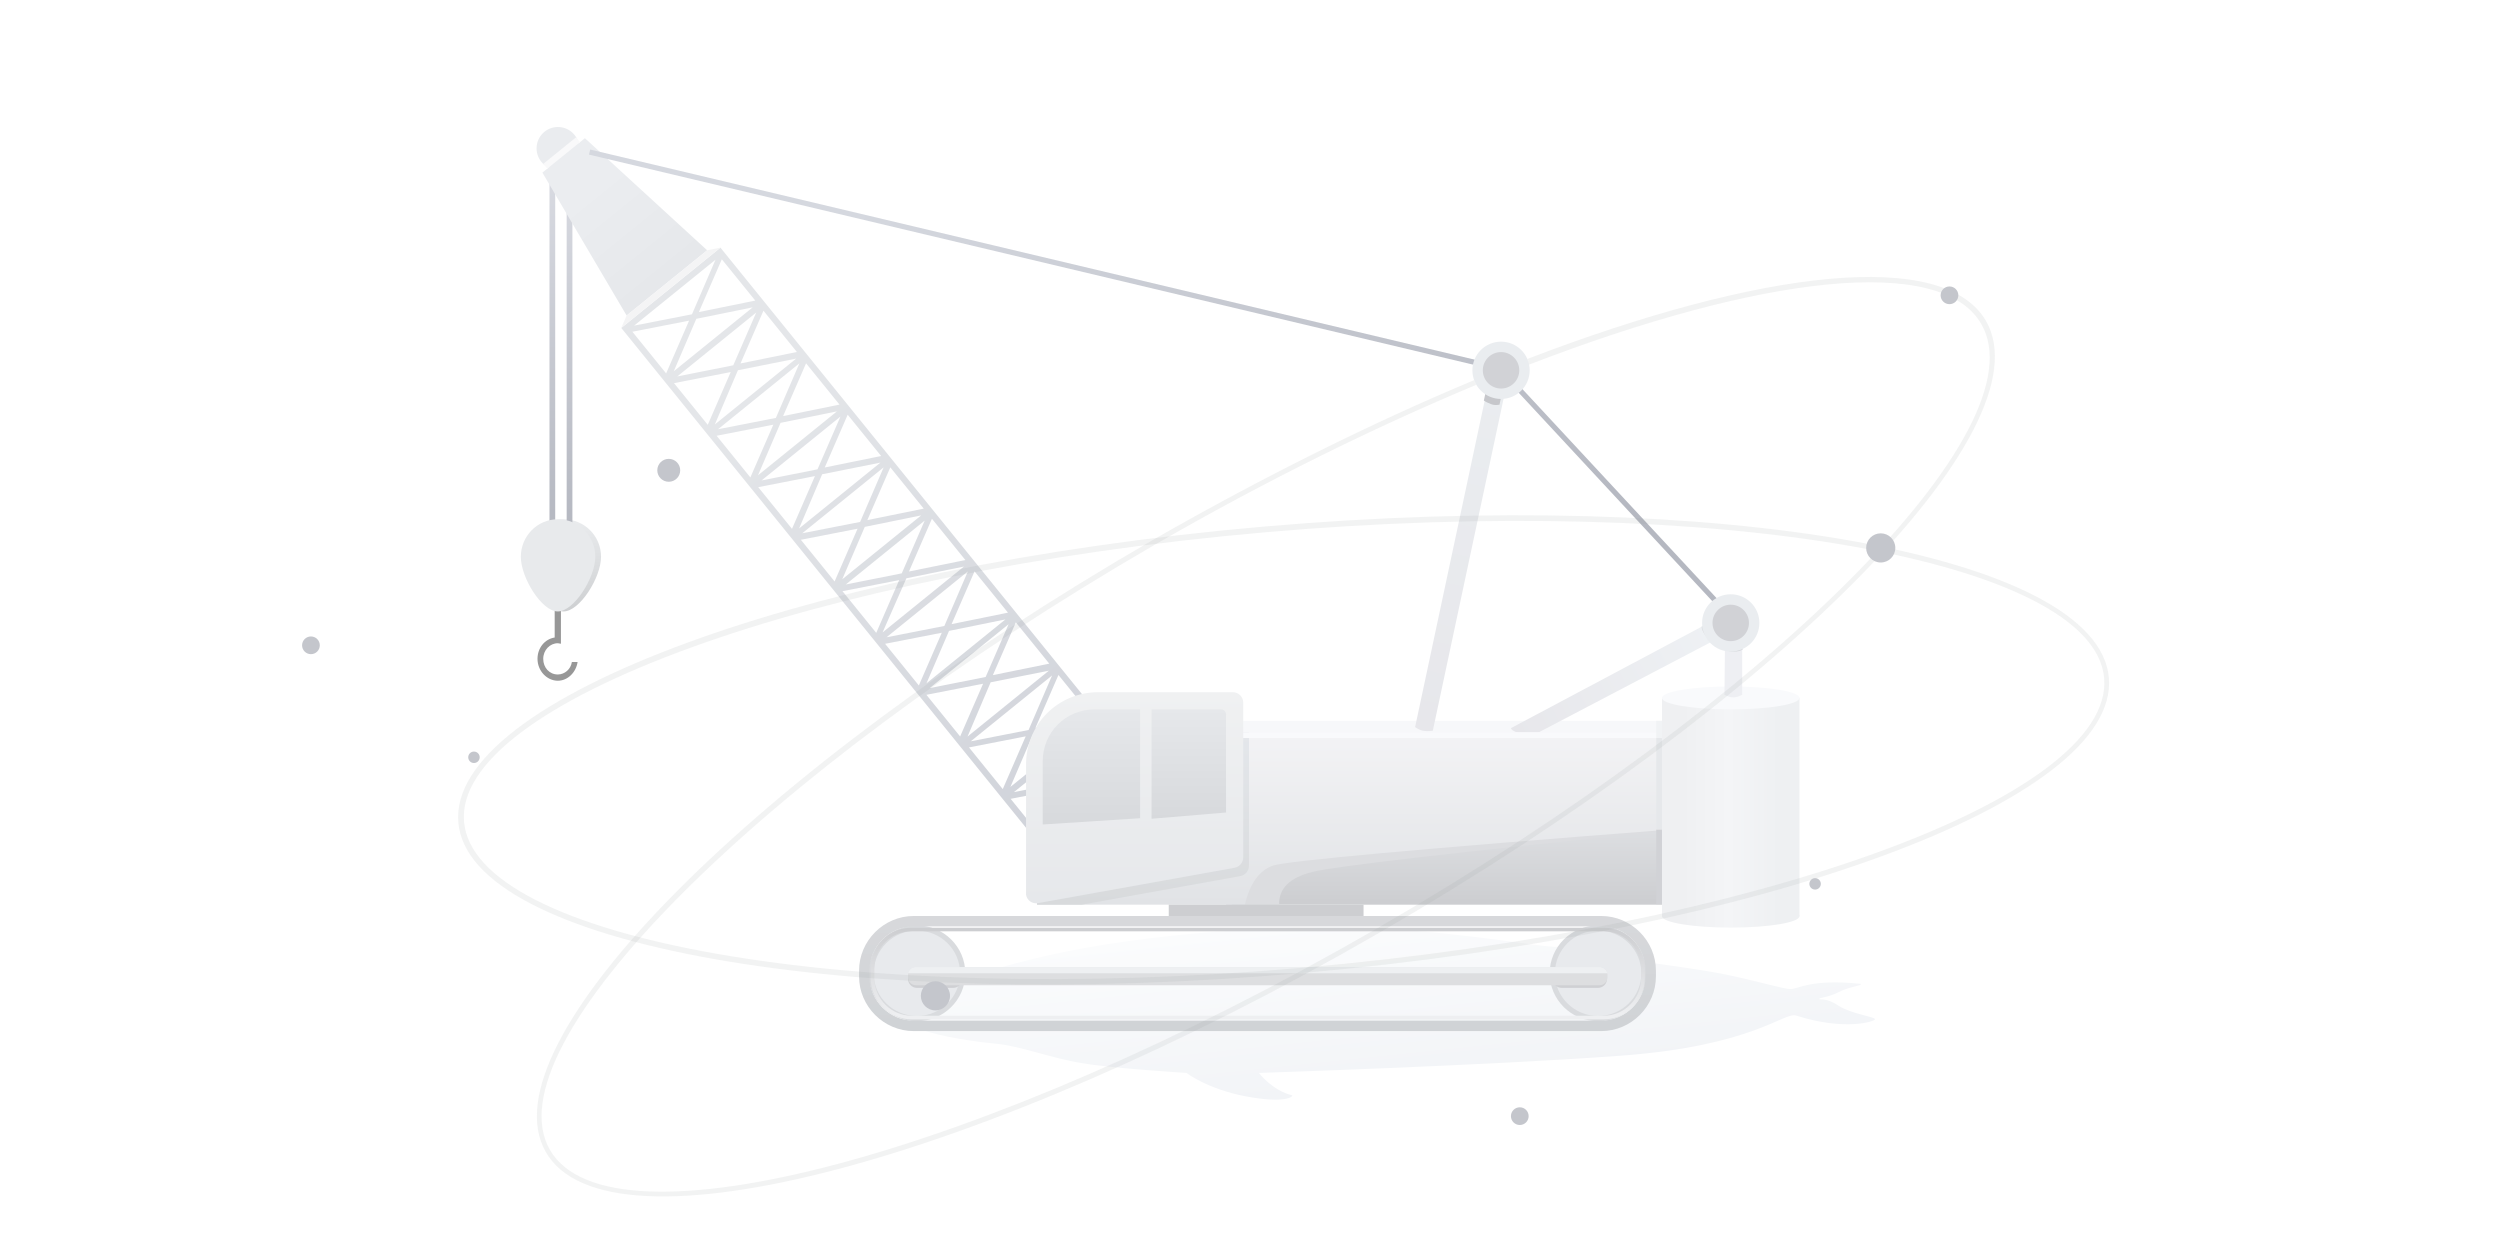
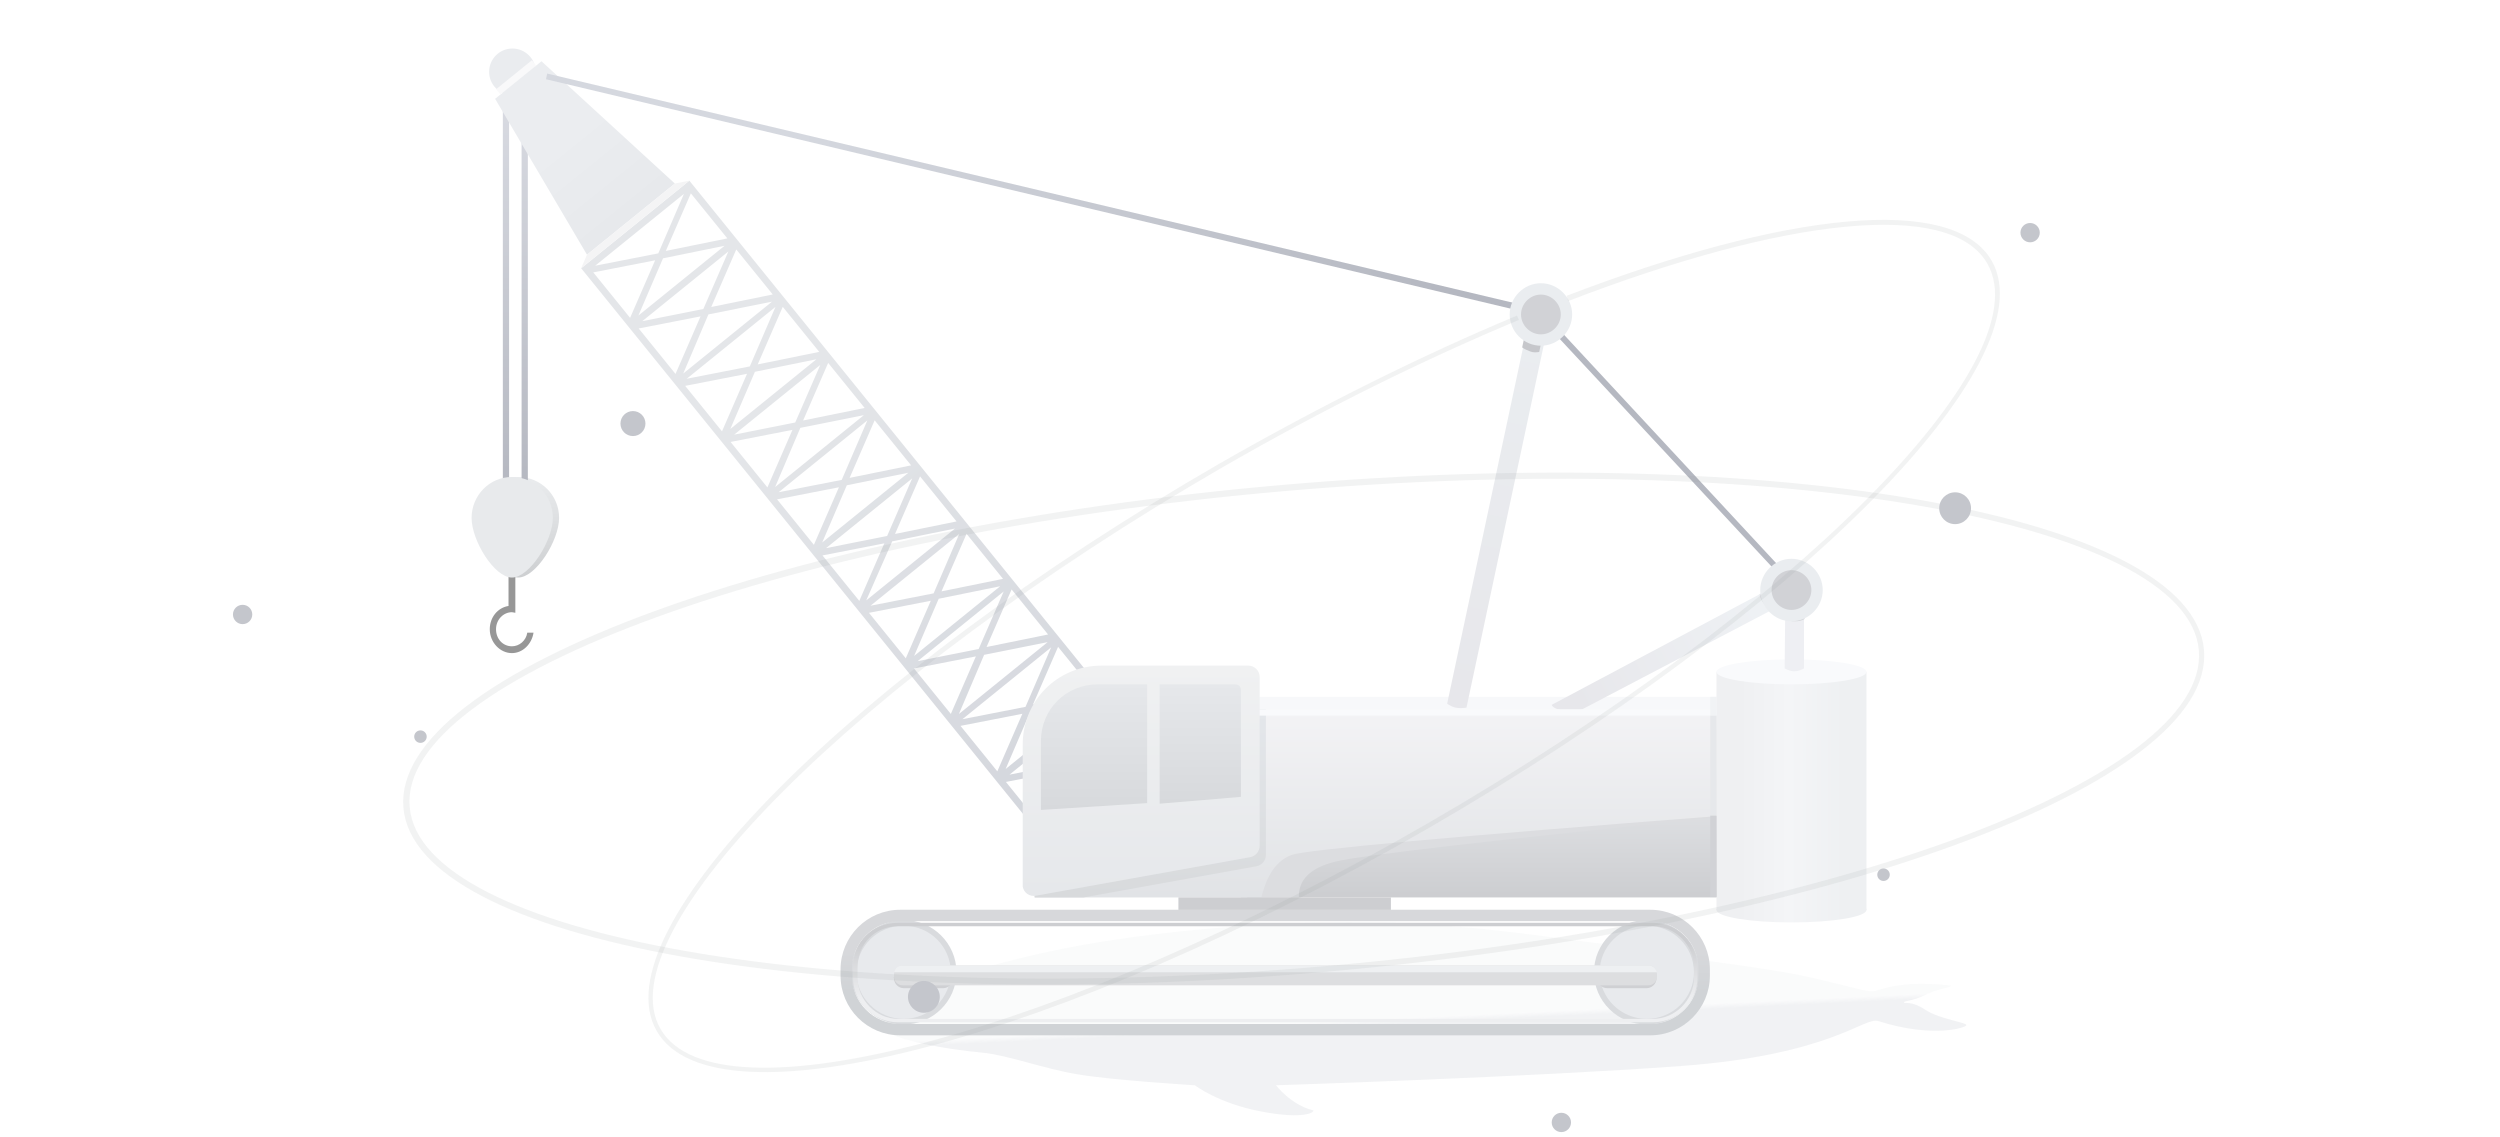
- <svg xmlns="http://www.w3.org/2000/svg" version="1.1" id="图层_1" x="0px" y="0px" viewBox="0 0 480 240" style="enable-background:new 0 0 480 240;" xml:space="preserve">
-   <style type="text/css">
- 	.st0{fill:url(#Fill-1_1_);}
- 	.st1{fill:url(#椭圆形备份-5_2_);}
- 	.st2{fill:url(#矩形_19_);}
- 	.st3{fill:url(#矩形备份-21_1_);}
- 	.st4{fill:url(#形状结合_6_);}
- 	.st5{fill:#EAECEF;}
- 	.st6{fill:url(#矩形_20_);}
- 	.st7{fill:#F4F4F5;}
- 	.st8{fill:#F9F9FA;}
- 	.st9{fill:#979797;}
- 	.st10{fill:#E8EAEC;}
- 	.st11{fill:#F7F8FA;}
- 	.st12{fill:url(#矩形_21_);}
- 	.st13{fill:url(#矩形备份-22_1_);}
- 	.st14{fill:url(#路径-23_1_);}
- 	.st15{fill:url(#矩形_22_);}
- 	.st16{fill:#DCDDE0;}
- 	.st17{fill:url(#路径-19_1_);}
- 	.st18{fill:url(#形状结合_9_);}
- 	.st19{fill:#CDCED1;}
- 	.st20{fill:none;stroke:url(#路径-21_1_);}
- 	.st21{fill:#C6C7CB;}
- 	.st22{fill:#D1D2D6;stroke:#EAEDF0;stroke-width:2;}
- 	.st23{fill:#F9FAFC;}
- 	.st24{fill:url(#矩形_23_);}
- 	.st25{fill:#F1F3F5;}
- 	.st26{fill:#E6E8EB;}
- 	.st27{fill:#D1D2D6;}
- 	.st28{fill:url(#椭圆形备份-8_1_);}
- 	.st29{fill:#EEEFF3;}
- 	.st30{fill:#D4D6DA;}
- 	.st31{fill:#E8EAED;stroke:#D9DBDE;}
- 	.st32{fill:#D8D8D8;stroke:#CFD0D3;}
- 	.st33{fill:#DDDEE0;}
- 	.st34{fill:#EEF0F2;}
- 	.st35{fill:none;stroke:url(#矩形_24_);stroke-width:2;}
- 	.st36{fill:none;stroke:url(#矩形_25_);stroke-width:0.7;}
- 	.st37{fill:url(#矩形_26_);}
- 	.st38{fill:url(#矩形_27_);}
- 	.st39{fill:url(#矩形_28_);}
- 	.st40{fill:#959699;fill-opacity:0.12;}
- 	.st41{fill:#C4C6CC;}
- </style>
-   <g id="页面-1">
-     <g id="Exception_x2F_异常提示" transform="translate(-870, -1882)">
-       <g id="功能建设类" transform="translate(357, 1751)">
-         <g id="编组-11" transform="translate(0, 73)">
-           <g id="功能建设类-插图" transform="translate(513, 58)">
-             <g id="图案" transform="translate(58, 17)">
-               <linearGradient id="Fill-1_1_" gradientUnits="userSpaceOnUse" x1="206.393" y1="158.529" x2="209.889" y2="191.795">
-                 <stop offset="0" style="stop-color:#FBFCFD" />
-                 <stop offset="1" style="stop-color:#F2F4F7" />
-               </linearGradient>
-               <path id="Fill-1" class="st0" d="M143.4,166.4c18.6-4.2,45.5-6.1,63.7-5.1c18.2,0.9,33.3,4.1,34.4,3.4        c3.6-2.4,11.4-3.5,11-2.6s-5.4,3.9-3.8,4.3s17.8,2.3,24.6,3.7c6.7,1.4,11.1,2.8,12.5,2.8c1.5,0,3.8-2,13.5-1        c0.2,0.4-2.2,0.5-4.3,1.6c-2.2,1.1-3.7,1-3.7,1.3s1.2-0.4,3.7,1.3c2.5,1.6,7,2.1,7,2.6c0,0.4-5.7,2.3-15.1-0.7        c-2.4-0.8-8,5.8-33.8,7.7s-69.4,3.3-69.4,3.3s2.6,3.4,6.4,4.3c0.2,0.3-1.5,1.6-8.9,0.2c-7.4-1.4-11.4-4.5-11.4-4.5        s-14.7-0.9-20.2-1.9c-5.6-0.9-11.9-3.3-16.3-3.7s-24.2-2.8-16.7-8C116.7,175.3,124.7,170.6,143.4,166.4z" />
-               <g id="编组-4" transform="translate(37, 0)">
-                 <linearGradient id="椭圆形备份-5_2_" gradientUnits="userSpaceOnUse" x1="197.433" y1="-9.973" x2="197.433" y2="-8.973" gradientTransform="matrix(14.3114 0 0 17.6485 -2812.29 258.7591)">
-                   <stop offset="0" style="stop-color:#EAECEE" />
-                   <stop offset="1" style="stop-color:#CDCFD1" />
-                 </linearGradient>
-                 <path id="椭圆形备份-5" class="st1" d="M13.2,100.4c3.1,0,7.2-6.5,7.2-10.5s-3.2-7.2-7.2-7.2S6.1,86,6.1,89.9         C6.1,93.9,10.1,100.4,13.2,100.4z" />
-                 <linearGradient id="矩形_19_" gradientUnits="userSpaceOnUse" x1="-151.366" y1="-2.216" x2="-151.366" y2="-1.216" gradientTransform="matrix(1.1009 0 0 79.4182 177.6893 185.9593)">
-                   <stop offset="0" style="stop-color:#DCDEE5" />
-                   <stop offset="1" style="stop-color:#B2B5BE" />
-                 </linearGradient>
-                 <rect id="矩形_1_" x="10.5" y="10" class="st2" width="1.1" height="79.4" />
-                 <linearGradient id="矩形备份-21_1_" gradientUnits="userSpaceOnUse" x1="-151.369" y1="-2.216" x2="-151.369" y2="-1.216" gradientTransform="matrix(1.1009 0 0 79.4182 180.992 185.9593)">
-                   <stop offset="0" style="stop-color:#DCDEE5" />
-                   <stop offset="1" style="stop-color:#B2B5BE" />
-                 </linearGradient>
-                 <rect id="矩形备份-21" x="13.8" y="10" class="st3" width="1.1" height="79.4" />
-                 <g id="编组-3" transform="translate(62.94172, 73.84179) rotate(-39) translate(-62.94172, -73.84179) translate(50.44172, -10.65821)">
-                   <g id="编组-2" transform="translate(0, 38.51355)">
-                     <linearGradient id="形状结合_6_" gradientUnits="userSpaceOnUse" x1="93.699" y1="33.113" x2="93.699" y2="34.092" gradientTransform="matrix(24.5163 -7.574732e-05 7.264147e-05 129.5456 -2278.996 -4263.524)">
-                       <stop offset="0" style="stop-color:#E4E6E9" />
-                       <stop offset="1" style="stop-color:#CBCED6" />
-                     </linearGradient>
-                     <path id="形状结合" class="st4" d="M24.5,0l0,102.7l0,14l0,12.8H0L0,0L24.5,0z M12.3,123.1l-10,5.3h20.1L12.3,123.1z            M23.3,117.3l-9.8,5.1l9.8,5.1L23.3,117.3z M1.2,117.3l0,10.3l9.8-5.1L1.2,117.3z M22,116.7H2.5l9.7,5.1L22,116.7z            M12.3,110.4l-9.7,5.1H22L12.3,110.4z M1.2,104.6l0,10.3l9.8-5.1L1.2,104.6z M23.3,104.6l-9.8,5.1l9.8,5.1L23.3,104.6z            M22.3,103.9l-20.1,0l10,5.3L22.3,103.9z M12.3,97.5l-10,5.3l20.1,0L12.3,97.5z M1.2,91.6l0,10.3l9.8-5.1L1.2,91.6z            M23.3,91.6l-9.8,5.1l9.8,5.1L23.3,91.6z M22,91L2.5,91l9.7,5.1L22,91z M12.3,84.8l-9.7,5.1l19.5,0L12.3,84.8z M1.2,79           l0,10.3l9.8-5.1L1.2,79z M23.3,79l-9.8,5.1l9.8,5.1L23.3,79z M22.3,78.2H2.2l10,5.3L22.3,78.2z M12.3,71.8L2.2,77l20.1,0           L12.3,71.8z M1.2,66l0,10.3l9.8-5.1L1.2,66z M23.3,66l-9.8,5.1l9.8,5.1L23.3,66z M22,65.4l-19.5,0l9.7,5.1L22,65.4z            M12.3,59.1l-9.7,5.1l19.5,0L12.3,59.1z M1.2,53.3l0,10.3l9.8-5.1L1.2,53.3z M23.3,53.3l-9.8,5.1l9.8,5.1L23.3,53.3z            M22.3,52.5l-20.1,0l10,5.3L22.3,52.5z M12.3,46.1l-10,5.3l20.1,0L12.3,46.1z M23.3,40.3l-9.8,5.1l9.8,5.1L23.3,40.3z            M1.2,40.3l0,10.3l9.8-5.1L1.2,40.3z M22,39.7l-19.5,0l9.7,5.1L22,39.7z M12.3,33.4l-9.7,5.1l19.5,0L12.3,33.4z M1.2,27.6           l0,10.3l9.8-5.1L1.2,27.6z M23.3,27.6l-9.8,5.1l9.8,5.1L23.3,27.6z M22.3,26.8l-20.1,0l10,5.3L22.3,26.8z M12.3,20.4           l-10,5.3l20.1,0L12.3,20.4z M1.2,14.6l0,10.3l9.8-5.1L1.2,14.6z M23.3,14.6l-9.8,5.1l9.8,5.1L23.3,14.6z M22,14L2.5,14           l9.7,5.1L22,14z M12.3,7.7l-9.7,5.1l19.5,0L12.3,7.7z M1.2,1.9l0,10.3L11,7.1L1.2,1.9z M23.3,1.9L13.5,7l9.8,5.1L23.3,1.9z            M22.3,1.2l-20.1,0l10,5.3L22.3,1.2z" />
-                   </g>
-                   <ellipse id="椭圆形" transform="matrix(-0.7771 -0.6293 0.6293 -0.7771 19.1491 14.9201)" class="st5" cx="12.2" cy="4.1" rx="4.1" ry="4.1" />
-                   <linearGradient id="矩形_20_" gradientUnits="userSpaceOnUse" x1="115.971" y1="32.177" x2="115.971" y2="33.177" gradientTransform="matrix(19.8465 3.667631e-05 -8.645036e-06 31.5111 -2283.105 -1000.071)">
-                     <stop offset="0" style="stop-color:#EBEDF0" />
-                     <stop offset="1" style="stop-color:#E4E6E9" />
-                   </linearGradient>
-                   <polygon id="矩形_2_" class="st6" points="7,5.8 17.5,5.8 22.2,37.3 2.3,37.3         " />
-                   <polygon id="路径-17" class="st7" points="0,38.5 2.3,37.3 22.2,37.3 24.5,38.5         " />
-                   <polygon id="路径-18" class="st8" points="8.2,5.8 8.2,4.6 16.3,4.6 16.3,5.8         " />
-                 </g>
-                 <path id="形状结合_1_" class="st9" d="M12.7,99.3v7.2v0.1c-0.2,0-0.4-0.1-0.6-0.1c-1.5,0-2.8,1.3-2.8,3s1.2,3,2.8,3         c1.3,0,2.5-1,2.7-2.4h1.1c-0.3,2-1.9,3.6-3.8,3.6c-2.1,0-3.9-1.9-3.9-4.2c0-2.1,1.4-3.8,3.3-4.1v-6L12.7,99.3L12.7,99.3z" />
-                 <path id="椭圆形_1_" class="st10" d="M12.1,100.4c3.1,0,7.2-6.5,7.2-10.5s-3.2-7.2-7.2-7.2S5,86,5,89.9         C5,93.9,9,100.4,12.1,100.4z" />
-                 <rect id="矩形_3_" x="122.8" y="121.4" class="st11" width="102.4" height="2.2" />
-                 <linearGradient id="矩形_21_" gradientUnits="userSpaceOnUse" x1="100.019" y1="-1.197" x2="100.019" y2="-0.217" gradientTransform="matrix(3.4301 0.7291 -14.6403 68.8774 -167.9161 65.3722)">
-                   <stop offset="0" style="stop-color:#EAEDF0" />
-                   <stop offset="1" style="stop-color:#E7E7EB" />
-                 </linearGradient>
-                 <path id="矩形_4_" class="st12" d="M191.3,54.1l3.4,0.7l-14.6,68.5c-0.7,0.1-1.3,0.1-1.9,0c-0.5-0.1-1.1-0.4-1.5-0.7         L191.3,54.1z" />
-                 <linearGradient id="矩形备份-22_1_" gradientUnits="userSpaceOnUse" x1="126.53" y1="5.966" x2="126.53" y2="6.946" gradientTransform="matrix(1.6467 3.0971 -42.2724 22.4766 281.2271 -423.6879)">
-                   <stop offset="0" style="stop-color:#EFF2F5" />
-                   <stop offset="1" style="stop-color:#E7E7EB" />
-                 </linearGradient>
-                 <path id="矩形备份-22" class="st13" d="M237.4,100.3l1.6,3.1l-39.5,20.7c-0.4,0-1.2-0.1-2.4-0.3c-1.2-0.2-1.9-0.6-2-1         L237.4,100.3z" />
-                 <linearGradient id="路径-23_1_" gradientUnits="userSpaceOnUse" x1="100.519" y1="-53.187" x2="100.519" y2="-52.187" gradientTransform="matrix(3.3026 0 0 3.3091 -98.6243 278.6146)">
-                   <stop offset="0" style="stop-color:#E7E8EB" />
-                   <stop offset="1" style="stop-color:#CACDD1" />
-                 </linearGradient>
-                 <path id="路径-23" class="st14" d="M233.4,102.6l-1.7,0.7c0,0.4,0.2,0.9,0.6,1.5c0.4,0.5,0.8,0.9,1.3,1.1l1.4-0.6         L233.4,102.6z" />
-                 <linearGradient id="矩形_22_" gradientUnits="userSpaceOnUse" x1="221.528" y1="-8.865" x2="221.528" y2="-7.865" gradientTransform="matrix(83.6667 0 0 19.8545 -18351.176 312.8161)">
-                   <stop offset="0" style="stop-color:#E3E5E8" />
-                   <stop offset="0.971" style="stop-color:#CDCED1" />
-                 </linearGradient>
-                 <rect id="矩形_5_" x="141.5" y="136.8" class="st15" width="83.7" height="19.9" />
-                 <path id="路径-20" class="st16" d="M140.4,156.7h10.2c-0.1-3.1,2-5.2,6.4-6.3s27.1-3.7,68.2-7.9v-3.1v-9.2h-84.8         L140.4,156.7L140.4,156.7z" />
-                 <linearGradient id="路径-19_1_" gradientUnits="userSpaceOnUse" x1="223.065" y1="-5.318" x2="223.065" y2="-4.326" gradientTransform="matrix(121.0965 0 0 33.0909 -26847.742 299.5751)">
-                   <stop offset="1.187711e-02" style="stop-color:#F3F3F5" />
-                   <stop offset="1" style="stop-color:#E1E3E6" />
-                 </linearGradient>
-                 <path id="路径-19" class="st17" d="M225.2,123.6H104.1v33.1H144c1-4.1,2.8-6.6,5.4-7.5c2.6-0.9,27.9-3.2,75.9-6.9         L225.2,123.6L225.2,123.6z" />
-                 <linearGradient id="形状结合_9_" gradientUnits="userSpaceOnUse" x1="216.287" y1="-5.305" x2="216.287" y2="-4.325" gradientTransform="matrix(40.7316 0 0 33.0909 -8685.281 299.5751)">
-                   <stop offset="0" style="stop-color:#E4E7EB" />
-                   <stop offset="1" style="stop-color:#D8DADC" />
-                 </linearGradient>
-                 <path id="形状结合_2_" class="st18" d="M144.8,123.6v25.6c0,1-0.7,1.8-1.6,2l-30.5,5.5h-8.6v-33.1H144.8z" />
-                 <rect id="矩形_6_" x="129.4" y="156.7" class="st19" width="37.4" height="2.2" />
-                 <linearGradient id="路径-21_1_" gradientUnits="userSpaceOnUse" x1="224.289" y1="-1.642" x2="225.074" y2="-1.47" gradientTransform="matrix(219.0746 0 0 89.3455 -49076.66 188.1616)">
-                   <stop offset="0" style="stop-color:#D5D8DF" />
-                   <stop offset="1" style="stop-color:#B5B8C1" />
-                 </linearGradient>
-                 <polyline id="路径-21" class="st20" points="18.2,12.2 192.9,53.7 237.3,101.5        " />
-                 <path id="路径-22" class="st21" d="M189.9,59.9c0.4,0.3,0.9,0.5,1.4,0.7s1,0.2,1.6,0.1l0.3-1.4l-3-0.8L189.9,59.9z" />
-                 <ellipse id="椭圆形_2_" class="st22" cx="193.2" cy="54.1" rx="4.5" ry="4.5" />
-                 <rect id="矩形-4" x="122.8" y="123.6" class="st23" width="102.4" height="1.1" />
-                 <linearGradient id="矩形_23_" gradientUnits="userSpaceOnUse" x1="210.404" y1="-3.698" x2="211.111" y2="-3.698" gradientTransform="matrix(26.4211 0 0 41.9151 -5331.103 292.962)">
-                   <stop offset="0" style="stop-color:#EFF0F2" />
-                   <stop offset="0.472" style="stop-color:#F4F5F7" />
-                   <stop offset="1" style="stop-color:#EEF0F2" />
-                 </linearGradient>
-                 <rect id="矩形_7_" x="224.1" y="117" class="st24" width="26.4" height="41.9" />
-                 <rect id="矩形_8_" x="223" y="121.4" class="st25" width="1.1" height="3.3" />
-                 <rect id="矩形备份-23" x="223" y="124.7" class="st26" width="1.1" height="17.6" />
-                 <rect id="矩形_9_" x="223" y="142.3" class="st27" width="1.1" height="14.3" />
-                 <ellipse id="椭圆形_3_" class="st23" cx="237.3" cy="117" rx="13.2" ry="2.2" />
-                 <linearGradient id="椭圆形备份-8_1_" gradientUnits="userSpaceOnUse" x1="210.404" y1="-39.384" x2="211.111" y2="-39.384" gradientTransform="matrix(26.4211 0 0 4.4121 -5331.103 332.6674)">
-                   <stop offset="0" style="stop-color:#EFF0F2" />
-                   <stop offset="0.472" style="stop-color:#F4F5F7" />
-                   <stop offset="1" style="stop-color:#EEF0F2" />
-                 </linearGradient>
-                 <ellipse id="椭圆形备份-8" class="st28" cx="237.3" cy="158.9" rx="13.2" ry="2.2" />
-                 <path id="矩形_10_" class="st29" d="M236.2,105.9h3.3v10.5c-0.6,0.3-1.1,0.5-1.7,0.5s-1.1-0.2-1.7-0.5L236.2,105.9         L236.2,105.9z" />
-                 <path id="路径-24" class="st30" d="M236.2,106v1.7c0.4,0.3,1,0.4,1.7,0.4s1.2-0.1,1.7-0.4v-1.8L236.2,106z" />
-                 <ellipse id="椭圆形备份-9" class="st22" cx="237.3" cy="102.6" rx="4.5" ry="4.5" />
-                 <g id="编组-6" transform="translate(69.93752, 158.8706)">
-                   <ellipse id="椭圆形_4_" class="st31" cx="11.1" cy="11" rx="8.8" ry="8.7" />
-                   <ellipse id="椭圆形备份-10" class="st31" cx="141.9" cy="11" rx="8.8" ry="8.7" />
-                   <path id="矩形_11_" class="st32" d="M11.1,10.9h7c0.7,0,1.2,0.6,1.2,1.2l0,0c0,0.7-0.6,1.2-1.2,1.2h-7          c-0.7,0-1.2-0.6-1.2-1.2l0,0C9.8,11.5,10.4,10.9,11.1,10.9z" />
-                   <path id="矩形_12_" class="st32" d="M134.9,10.9h7c0.7,0,1.2,0.6,1.2,1.2l0,0c0,0.7-0.6,1.2-1.2,1.2h-7          c-0.7,0-1.2-0.6-1.2-1.2l0,0C133.7,11.5,134.3,10.9,134.9,10.9z" />
-                   <path id="矩形_13_" class="st33" d="M10.9,9.8h131.3c0.8,0,1.5,0.7,1.5,1.5v0.5c0,0.8-0.7,1.5-1.5,1.5H10.9          c-0.8,0-1.5-0.7-1.5-1.5v-0.5C9.4,10.5,10.1,9.8,10.9,9.8z" />
-                   <path id="形状结合_3_" class="st34" d="M142.2,9.8c0.7,0,1.3,0.5,1.5,1.2H9.4c0.2-0.7,0.7-1.2,1.5-1.2H142.2z" />
-                   <linearGradient id="矩形_24_" gradientUnits="userSpaceOnUse" x1="83.87" y1="-8.759" x2="83.87" y2="-7.773" gradientTransform="matrix(151.0219 0 0 20.0606 -12589.758 176.9999)">
-                     <stop offset="0" style="stop-color:#D7D8DB" />
-                     <stop offset="1" style="stop-color:#D0D3D6" />
-                   </linearGradient>
-                   <path id="矩形_14_" class="st35" d="M10.5,1h132c5.2,0,9.5,4.3,9.5,9.5v1.1c0,5.2-4.3,9.5-9.5,9.5h-132          c-5.2,0-9.5-4.3-9.5-9.5v-1.1C1,5.3,5.3,1,10.5,1z" />
-                   <linearGradient id="矩形_25_" gradientUnits="userSpaceOnUse" x1="83.813" y1="-10.384" x2="83.813" y2="-9.424" gradientTransform="matrix(147.9184 0 0 16.9485 -12320.917 178.5564)">
-                     <stop offset="0" style="stop-color:#CDCED1" />
-                     <stop offset="1" style="stop-color:#EEEFF1" />
-                   </linearGradient>
-                   <path id="矩形_15_" class="st36" d="M10.1,2.6H143c4.1,0,7.5,3.4,7.5,7.5V12c0,4.1-3.4,7.5-7.5,7.5H10.1          c-4.1,0-7.5-3.4-7.5-7.5v-1.9C2.6,5.9,5.9,2.6,10.1,2.6z" />
-                 </g>
-                 <linearGradient id="矩形_26_" gradientUnits="userSpaceOnUse" x1="216.558" y1="-4.354" x2="216.558" y2="-3.354" gradientTransform="matrix(41.8333 0 0 40.4227 -8936.467 291.8492)">
-                   <stop offset="0" style="stop-color:#F0F1F2" />
-                   <stop offset="1" style="stop-color:#E6E8EB" />
-                 </linearGradient>
-                 <path id="矩形_16_" class="st37" d="M115.9,115.9h25.8c1.1,0,2,0.9,2,2v29.7c0,1-0.7,1.8-1.6,2l-37.8,6.8         c-1.1,0.2-2.1-0.5-2.3-1.6c0-0.1,0-0.2,0-0.4V130C101.9,122.1,108.1,115.9,115.9,115.9z" />
-                 <linearGradient id="矩形_27_" gradientUnits="userSpaceOnUse" x1="204.273" y1="-7.978" x2="204.273" y2="-6.978" gradientTransform="matrix(18.7149 0 0 22.0606 -3708.403 295.1615)">
-                   <stop offset="0" style="stop-color:#E6E8EB" />
-                   <stop offset="1" style="stop-color:#D7D9DC" />
-                 </linearGradient>
-                 <path id="矩形_17_" class="st38" d="M115.2,119.2h8.7l0,0v20.9l-18.7,1.2v-12.1C105.2,123.6,109.6,119.2,115.2,119.2z" />
-                 <linearGradient id="矩形_28_" gradientUnits="userSpaceOnUse" x1="197.433" y1="-8.398" x2="197.433" y2="-7.398" gradientTransform="matrix(14.3114 0 0 20.9576 -2692.295 295.1579)">
-                   <stop offset="0" style="stop-color:#E6E8EB" />
-                   <stop offset="1" style="stop-color:#D7D9DC" />
-                 </linearGradient>
-                 <path id="矩形_18_" class="st39" d="M126.1,119.2h13.3c0.6,0,1,0.4,1,1V139l0,0l-14.3,1.2         C126.1,140.2,126.1,119.2,126.1,119.2z" />
-               </g>
-               <path id="形状结合_4_" class="st40" d="M192.2,169.8c87.5-7.7,156.8-33,154.7-56.7c-2.1-23.6-74.7-36.6-162.2-29        S28,117.2,30,140.9S104.7,177.5,192.2,169.8z M192.2,168.8c-86.9,7.6-159.1-5.3-161.1-28s66.9-48,153.8-55.6        s159.1,5.3,161.1,28C347.9,136,279,161.2,192.2,168.8z" />
-               <path id="形状结合_5_" class="st40" d="M235.3,51.9c45.1-17.3,79.9-21.2,88-7.3c12,20.8-40.2,73.4-116.5,117.5        s-148,63-160,42.1S87,130.8,163.3,86.7C184.6,74.5,205.6,64.1,225,56c0.1,0.3,0.3,0.6,0.4,0.9C206,65,185,75.3,163.7,87.6        C87.9,131.5,36,183.8,47.6,203.8s82.8,1.3,158.7-42.5S334,65.2,322.4,45.2c-7.7-13.4-42.2-9.4-86.8,7.8        C235.5,52.6,235.4,52.3,235.3,51.9L235.3,51.9z" />
-               <g id="编组-9" transform="translate(0, 38)">
-                 <ellipse id="椭圆形_5_" class="st41" cx="303.1" cy="50.2" rx="2.8" ry="2.8" />
-                 <ellipse id="椭圆形_6_" class="st41" cx="316.3" cy="1.7" rx="1.7" ry="1.7" />
-                 <ellipse id="椭圆形_7_" class="st41" cx="121.6" cy="136.2" rx="2.8" ry="2.8" />
-                 <ellipse id="椭圆形_8_" class="st41" cx="33" cy="90.4" rx="1.1" ry="1.1" />
-                 <ellipse id="椭圆形_9_" class="st41" cx="290.5" cy="114.7" rx="1.1" ry="1.1" />
-                 <ellipse id="椭圆形_10_" class="st41" cx="70.4" cy="35.3" rx="2.2" ry="2.2" />
-                 <ellipse id="椭圆形备份-6" class="st41" cx="1.7" cy="68.9" rx="1.7" ry="1.7" />
-                 <ellipse id="椭圆形备份-5_1_" class="st41" cx="233.8" cy="159.3" rx="1.7" ry="1.7" />
-               </g>
-             </g>
-           </g>
-         </g>
+ <svg xmlns="http://www.w3.org/2000/svg" viewBox="0 0 440 200" class="design-iconfont">
+   <defs>
+     <linearGradient x1="51.945%" y1="48.76%" x2="52.604%" y2="51.248%" id="bcdoi4jzg__44px8r3vwa">
+       <stop stop-color="#E8EAED" stop-opacity=".2" offset="0%" />
+       <stop stop-color="#E8EAED" stop-opacity=".6" offset="100%" />
+     </linearGradient>
+     <linearGradient x1="49.998%" y1=".318%" x2="49.998%" y2="100.027%" id="bcdoi4jzg__gwodyocyvb">
+       <stop stop-color="#EAECEE" offset="0%" />
+       <stop stop-color="#CDCFD1" offset="100%" />
+     </linearGradient>
+     <linearGradient x1="50.008%" y1=".002%" x2="50.008%" y2="99.995%" id="bcdoi4jzg__27pn01ep6c">
+       <stop stop-color="#DCDEE5" offset="0%" />
+       <stop stop-color="#B2B5BE" offset="100%" />
+     </linearGradient>
+     <linearGradient x1="50.003%" y1=".002%" x2="50.003%" y2="99.995%" id="bcdoi4jzg__qa9u5kvl4d">
+       <stop stop-color="#DCDEE5" offset="0%" />
+       <stop stop-color="#B2B5BE" offset="100%" />
+     </linearGradient>
+     <linearGradient x1="50.522%" y1="32.011%" x2="50.522%" y2="129.956%" id="bcdoi4jzg__u1b622gspe">
+       <stop stop-color="#E4E6E9" offset="0%" />
+       <stop stop-color="#CBCED6" offset="100%" />
+     </linearGradient>
+     <linearGradient x1="69.019%" y1="41.103%" x2="69.019%" y2="141.098%" id="bcdoi4jzg__kh7v7n94af">
+       <stop stop-color="#EBEDF0" offset="0%" />
+       <stop stop-color="#E4E6E9" offset="100%" />
+     </linearGradient>
+     <linearGradient x1="52.617%" y1="2.556%" x2="47.235%" y2="100.004%" id="bcdoi4jzg__4mn5nz52ig">
+       <stop stop-color="#EAEDF0" offset="0%" />
+       <stop stop-color="#E7E7EB" offset="100%" />
+     </linearGradient>
+     <linearGradient x1="96.327%" y1="37.752%" x2="1.941%" y2="64.959%" id="bcdoi4jzg__30uon3b14h">
+       <stop stop-color="#EFF2F5" offset="0%" />
+       <stop stop-color="#E7E7EB" offset="100%" />
+     </linearGradient>
+     <linearGradient x1="49.999%" y1=".446%" x2="49.999%" y2="100.722%" id="bcdoi4jzg__u7qn5pdwyi">
+       <stop stop-color="#E7E8EB" offset="0%" />
+       <stop stop-color="#CACDD1" offset="100%" />
+     </linearGradient>
+     <linearGradient x1="49.998%" y1="-.001%" x2="49.998%" y2="99.77%" id="bcdoi4jzg__9osrjzxdaj">
+       <stop stop-color="#E3E5E8" offset="0%" />
+       <stop stop-color="#CDCED1" offset="97.13%" />
+     </linearGradient>
+     <linearGradient x1="49.999%" y1=".001%" x2="49.999%" y2="99.124%" id="bcdoi4jzg__47kfnvbtdk">
+       <stop stop-color="#F3F3F5" offset="1.188%" />
+       <stop stop-color="#E1E3E6" offset="100%" />
+     </linearGradient>
+     <linearGradient x1="50.001%" y1="1.281%" x2="50.001%" y2="99.224%" id="bcdoi4jzg__ovac8z99cl">
+       <stop stop-color="#E4E7EB" offset="0%" />
+       <stop stop-color="#D8DADC" offset="100%" />
+     </linearGradient>
+     <linearGradient x1="18.668%" y1="48.858%" x2="71.631%" y2="50.796%" id="bcdoi4jzg__erkxzbxa7m">
+       <stop stop-color="#D5D8DF" offset="0%" />
+       <stop stop-color="#B5B8C1" offset="100%" />
+     </linearGradient>
+     <linearGradient x1="14.73%" y1="50%" x2="85.547%" y2="50%" id="bcdoi4jzg__z7eu8n9lln">
+       <stop stop-color="#EFF0F2" offset="0%" />
+       <stop stop-color="#F4F5F7" offset="47.24%" />
+       <stop stop-color="#EEF0F2" offset="100%" />
+     </linearGradient>
+     <linearGradient x1="14.73%" y1="49.996%" x2="85.547%" y2="49.996%" id="bcdoi4jzg__njwnumrxdo">
+       <stop stop-color="#EFF0F2" offset="0%" />
+       <stop stop-color="#F4F5F7" offset="47.24%" />
+       <stop stop-color="#EEF0F2" offset="100%" />
+     </linearGradient>
+     <linearGradient x1="50.005%" y1="33.801%" x2="50.005%" y2="66.624%" id="bcdoi4jzg__ivbkcr66mp">
+       <stop stop-color="#D7D8DB" offset="0%" />
+       <stop stop-color="#D0D3D6" offset="100%" />
+     </linearGradient>
+     <linearGradient x1="50.005%" y1="20.302%" x2="50.005%" y2="77.201%" id="bcdoi4jzg__bnx5i0umhq">
+       <stop stop-color="#CDCED1" offset="0%" />
+       <stop stop-color="#EEEFF1" offset="100%" />
+     </linearGradient>
+     <linearGradient x1="49.999%" y1="-.127%" x2="49.999%" y2="99.598%" id="bcdoi4jzg__5pvcxalppr">
+       <stop stop-color="#F0F1F2" offset="0%" />
+       <stop stop-color="#E6E8EB" offset="100%" />
+     </linearGradient>
+     <linearGradient x1="50.006%" y1="-.169%" x2="50.006%" y2="99.652%" id="bcdoi4jzg__kv5gd5tzxs">
+       <stop stop-color="#E6E8EB" offset="0%" />
+       <stop stop-color="#D7D9DC" offset="100%" />
+     </linearGradient>
+     <linearGradient x1="49.994%" y1="-.219%" x2="49.994%" y2="99.579%" id="bcdoi4jzg__ywv3uibtft">
+       <stop stop-color="#E6E8EB" offset="0%" />
+       <stop stop-color="#D7D9DC" offset="100%" />
+     </linearGradient>
+   </defs>
+   <g fill="none" fill-rule="evenodd">
+     <path d="M183.175,167.794 C202.282,163.479 229.914,161.528 248.61,162.555 C267.305,163.479 282.816,166.767 283.946,166.048 C287.644,163.582 295.656,162.452 295.246,163.377 C294.835,164.301 289.699,167.383 291.342,167.794 C292.986,168.205 309.627,170.156 316.612,171.595 C323.494,173.033 328.014,174.471 329.452,174.471 C330.993,174.471 333.356,172.416 343.32,173.444 C343.525,173.854 341.06,173.957 338.903,175.087 C336.643,176.217 335.102,176.114 335.102,176.423 C335.102,176.731 336.335,176.012 338.903,177.758 C341.471,179.401 346.093,179.915 346.093,180.429 C346.093,180.84 340.238,182.791 330.582,179.71 C328.117,178.888 322.364,185.668 295.862,187.619 C269.36,189.571 224.573,191.009 224.573,191.009 C224.573,191.009 227.243,194.502 231.147,195.426 C231.352,195.734 229.606,197.07 222.004,195.632 C214.403,194.193 210.294,191.009 210.294,191.009 C210.294,191.009 195.194,190.085 189.544,189.057 C183.792,188.133 177.32,185.668 172.8,185.257 C168.281,184.846 147.942,182.38 155.646,177.039 C155.748,176.936 163.966,172.108 183.175,167.794 Z" fill="url(#bcdoi4jzg__44px8r3vwa)" />
+     <g fill-rule="nonzero">
+       <path d="M14.409,101.648 C17.509,101.648 21.609,95.148 21.609,91.148 C21.609,87.148 18.409,83.948 14.409,83.948 C10.409,83.948 7.309,87.248 7.309,91.148 C7.309,95.148 11.309,101.648 14.409,101.648 Z" fill="url(#bcdoi4jzg__gwodyocyvb)" transform="translate(76.79119)" />
+       <path fill="url(#bcdoi4jzg__27pn01ep6c)" d="M11.709 11.248H12.809V90.648H11.709z" transform="translate(76.79119)" />
+       <path fill="url(#bcdoi4jzg__qa9u5kvl4d)" d="M15.009 11.248H16.109V90.648H15.009z" transform="translate(76.79119)" />
+       <path d="M24.5,0 L24.5,102.7 L24.5,116.7 L24.5,129.5 L0,129.5 L0,0 L24.5,0 Z M12.3,123.1 L2.3,128.4 L22.4,128.4 L12.3,123.1 Z M23.3,117.3 L13.5,122.4 L23.3,127.5 L23.3,117.3 Z M1.2,117.3 L1.2,127.6 L11,122.5 L1.2,117.3 Z M22,116.7 L2.5,116.7 L12.2,121.8 L22,116.7 Z M12.3,110.4 L2.6,115.5 L22,115.5 L12.3,110.4 Z M1.2,104.6 L1.2,114.9 L11,109.8 L1.2,104.6 Z M23.3,104.6 L13.5,109.7 L23.3,114.8 L23.3,104.6 Z M22.3,103.9 L2.2,103.9 L12.2,109.2 L22.3,103.9 Z M12.3,97.5 L2.3,102.8 L22.4,102.8 L12.3,97.5 Z M1.2,91.6 L1.2,101.9 L11,96.8 L1.2,91.6 Z M23.3,91.6 L13.5,96.7 L23.3,101.8 L23.3,91.6 Z M22,91 L2.5,91 L12.2,96.1 L22,91 Z M12.3,84.8 L2.6,89.9 L22.1,89.9 L12.3,84.8 Z M1.2,79 L1.2,89.3 L11,84.2 L1.2,79 Z M23.3,79 L13.5,84.1 L23.3,89.2 L23.3,79 Z M22.3,78.2 L2.2,78.2 L12.2,83.5 L22.3,78.2 Z M12.3,71.8 L2.2,77 L22.3,77 L12.3,71.8 Z M1.2,66 L1.2,76.3 L11,71.2 L1.2,66 Z M23.3,66 L13.5,71.1 L23.3,76.2 L23.3,66 Z M22,65.4 L2.5,65.4 L12.2,70.5 L22,65.4 Z M12.3,59.1 L2.6,64.2 L22.1,64.2 L12.3,59.1 Z M1.2,53.3 L1.2,63.6 L11,58.5 L1.2,53.3 Z M23.3,53.3 L13.5,58.4 L23.3,63.5 L23.3,53.3 Z M22.3,52.5 L2.2,52.5 L12.2,57.8 L22.3,52.5 Z M12.3,46.1 L2.3,51.4 L22.4,51.4 L12.3,46.1 Z M23.3,40.3 L13.5,45.4 L23.3,50.5 L23.3,40.3 Z M1.2,40.3 L1.2,50.6 L11,45.5 L1.2,40.3 Z M22,39.7 L2.5,39.7 L12.2,44.8 L22,39.7 Z M12.3,33.4 L2.6,38.5 L22.1,38.5 L12.3,33.4 Z M1.2,27.6 L1.2,37.9 L11,32.8 L1.2,27.6 Z M23.3,27.6 L13.5,32.7 L23.3,37.8 L23.3,27.6 Z M22.3,26.8 L2.2,26.8 L12.2,32.1 L22.3,26.8 Z M12.3,20.4 L2.3,25.7 L22.4,25.7 L12.3,20.4 Z M1.2,14.6 L1.2,24.9 L11,19.8 L1.2,14.6 Z M23.3,14.6 L13.5,19.7 L23.3,24.8 L23.3,14.6 Z M22,14 L2.5,14 L12.2,19.1 L22,14 Z M12.3,7.7 L2.6,12.8 L22.1,12.8 L12.3,7.7 Z M1.2,1.9 L1.2,12.2 L11,7.1 L1.2,1.9 Z M23.3,1.9 L13.5,7 L23.3,12.1 L23.3,1.9 Z M22.3,1.2 L2.2,1.2 L12.2,6.5 L22.3,1.2 Z" transform="rotate(-39 117.8133 -120.8161)" fill="url(#bcdoi4jzg__u1b622gspe)" />
+       <path fill="#EAECEF" transform="rotate(-180 51.27033 9.334174)" d="M12.355 1.927A4.1 4.1 0 1 0 12.355 10.127A4.1 4.1 0 1 0 12.355 1.927Z" />
+       <path fill="url(#bcdoi4jzg__kh7v7n94af)" d="M7 7.8L17.5 7.8 22.2 39.3 2.3 39.3z" transform="rotate(-39 60.60992 -100.5593)" />
+       <path fill="#F4F4F5" d="M0 40.5L2.3 39.3 22.2 39.3 24.5 40.5z" transform="rotate(-39 60.60992 -100.5593)" />
+       <path fill="#F9F9FA" d="M8.2 7.8L8.2 6.6 16.3 6.6 16.3 7.8z" transform="rotate(-39 60.60992 -100.5593)" />
+       <path d="M13.909,100.548 L13.909,107.748 L13.909,107.848 C13.709,107.848 13.509,107.748 13.309,107.748 C11.809,107.748 10.509,109.048 10.509,110.748 C10.509,112.448 11.709,113.748 13.309,113.748 C14.609,113.748 15.809,112.748 16.009,111.348 L17.109,111.348 C16.809,113.348 15.209,114.948 13.309,114.948 C11.209,114.948 9.409,113.048 9.409,110.748 C9.409,108.648 10.809,106.948 12.709,106.648 L12.709,100.648 L13.909,100.548 L13.909,100.548 Z" fill="#979797" transform="translate(76.79119)" />
+       <path d="M13.309,101.648 C16.409,101.648 20.509,95.148 20.509,91.148 C20.509,87.148 17.309,83.948 13.309,83.948 C9.309,83.948 6.209,87.248 6.209,91.148 C6.209,95.148 10.209,101.648 13.309,101.648 Z" fill="#E8EAEC" transform="translate(76.79119)" />
+       <path fill="#F7F8FA" d="M124.009 122.648H226.409V124.848H124.009z" transform="translate(76.79119)" />
+       <path d="M192.509,55.348 L195.909,56.048 L181.309,124.548 C180.609,124.648 180.009,124.648 179.409,124.548 C178.909,124.448 178.309,124.148 177.909,123.848 L192.509,55.348 Z" fill="url(#bcdoi4jzg__4mn5nz52ig)" transform="translate(76.79119)" />
+       <path d="M238.609,101.548 L240.209,104.648 L200.709,125.348 C200.309,125.348 199.509,125.248 198.309,125.048 C197.109,124.848 196.409,124.448 196.309,124.048 L238.609,101.548 Z" fill="url(#bcdoi4jzg__30uon3b14h)" transform="translate(76.79119)" />
+       <path d="M234.609,103.848 L232.909,104.548 C232.909,104.948 233.109,105.448 233.509,106.048 C233.909,106.548 234.309,106.948 234.809,107.148 L236.209,106.548 L234.609,103.848 Z" fill="url(#bcdoi4jzg__u7qn5pdwyi)" transform="translate(76.79119)" />
+       <path fill="url(#bcdoi4jzg__9osrjzxdaj)" d="M142.709 138.048H226.409V157.948H142.709z" transform="translate(76.79119)" />
+       <path d="M141.609,157.948 L151.809,157.948 C151.709,154.848 153.809,152.748 158.209,151.648 C162.609,150.548 185.309,147.948 226.409,143.748 L226.409,140.648 L226.409,131.448 L141.609,131.448 L141.609,157.948 L141.609,157.948 Z" fill="#DCDDE0" transform="translate(76.79119)" />
+       <path d="M226.409,124.848 L105.309,124.848 L105.309,157.948 L145.209,157.948 C146.209,153.848 148.009,151.348 150.609,150.448 C153.209,149.548 178.509,147.248 226.509,143.548 L226.409,124.848 L226.409,124.848 Z" fill="url(#bcdoi4jzg__47kfnvbtdk)" transform="translate(76.79119)" />
+       <path d="M146.009,124.848 L146.009,150.448 C146.009,151.448 145.309,152.248 144.409,152.448 L113.909,157.948 L105.309,157.948 L105.309,124.848 L146.009,124.848 Z" fill="url(#bcdoi4jzg__ovac8z99cl)" transform="translate(76.79119)" />
+       <path fill="#CDCED1" d="M130.609 157.948H168.009V160.148H130.609z" transform="translate(76.79119)" />
+       <path fill="url(#bcdoi4jzg__erkxzbxa7m)" d="M238.109 103.048L193.809 55.448 19.309 13.948 19.509 12.948 194.409 54.448 194.509 54.648 238.909 102.448z" transform="translate(76.79119)" />
+       <path d="M191.109,61.148 C191.509,61.448 192.009,61.648 192.509,61.848 C193.009,62.048 193.509,62.048 194.109,61.948 L194.409,60.548 L191.409,59.748 L191.109,61.148 Z" fill="#C6C7CB" transform="translate(76.79119)" />
+       <path fill="#D1D2D6" d="M6.2 1.6A4.5 4.5 0 1 0 6.2 10.6A4.5 4.5 0 1 0 6.2 1.6Z" transform="translate(265 49.24784)" />
+       <path d="M6.2,11.6 C3.2,11.6 0.7,9.1 0.7,6.1 C0.7,3.1 3.2,0.6 6.2,0.6 C9.2,0.6 11.7,3.1 11.7,6.1 C11.7,9.1 9.2,11.6 6.2,11.6 Z M6.2,2.6 C4.3,2.6 2.7,4.2 2.7,6.1 C2.7,8 4.3,9.6 6.2,9.6 C8.1,9.6 9.7,8 9.7,6.1 C9.7,4.2 8.1,2.6 6.2,2.6 Z" fill="#EAEDF0" transform="translate(265 49.24784)" />
+       <path fill="#F9FAFC" d="M124.009 124.848H226.409V125.948H124.009z" transform="translate(76.79119)" />
+       <path fill="url(#bcdoi4jzg__z7eu8n9lln)" d="M225.309 118.248H251.709V160.148H225.309z" transform="translate(76.79119)" />
+       <path fill="#F1F3F5" d="M224.209 122.648H225.309V125.948H224.209z" transform="translate(76.79119)" />
+       <path fill="#E6E8EB" d="M224.209 125.948H225.309V143.548H224.209z" transform="translate(76.79119)" />
+       <path fill="#D1D2D6" d="M224.209 143.548H225.309V157.848H224.209z" transform="translate(76.79119)" />
+       <path fill="#F9FAFC" d="M238.509 116.048A13.2 2.2 0 1 0 238.509 120.448A13.2 2.2 0 1 0 238.509 116.048Z" transform="translate(76.79119)" />
+       <path fill="url(#bcdoi4jzg__njwnumrxdo)" d="M238.509 157.948A13.2 2.2 0 1 0 238.509 162.348A13.2 2.2 0 1 0 238.509 157.948Z" transform="translate(76.79119)" />
+       <path d="M237.409,107.148 L240.709,107.148 L240.709,117.648 C240.109,117.948 239.609,118.148 239.009,118.148 C238.409,118.148 237.909,117.948 237.309,117.648 L237.409,107.148 L237.409,107.148 Z" fill="#EEEFF3" transform="translate(76.79119)" />
+       <path d="M237.409,107.248 L237.409,108.948 C237.809,109.248 238.409,109.348 239.109,109.348 C239.809,109.348 240.309,109.248 240.809,108.948 L240.809,107.148 L237.409,107.248 Z" fill="#D4D6DA" transform="translate(76.79119)" />
+       <g>
+         <path fill="#D1D2D6" d="M6.3 1.1A4.5 4.5 0 1 0 6.3 10.1A4.5 4.5 0 1 0 6.3 1.1Z" transform="translate(309 98.24784)" />
+         <path d="M6.3,11.1 C3.3,11.1 0.8,8.6 0.8,5.6 C0.8,2.6 3.3,0.1 6.3,0.1 C9.3,0.1 11.8,2.6 11.8,5.6 C11.8,8.6 9.3,11.1 6.3,11.1 Z M6.3,2.1 C4.4,2.1 2.8,3.7 2.8,5.6 C2.8,7.5 4.4,9.1 6.3,9.1 C8.2,9.1 9.8,7.5 9.8,5.6 C9.8,3.7 8.2,2.1 6.3,2.1 Z" fill="#EAEDF0" transform="translate(309 98.24784)" />
      </g>
+       <g>
+         <path fill="#E8EAED" d="M10.1 1.3A8.8 8.7 0 1 0 10.1 18.7A8.8 8.7 0 1 0 10.1 1.3Z" transform="translate(148.9375 161.1184)" />
+         <path d="M10.1,19.2 C5,19.2 0.8,15.1 0.8,10 C0.8,4.9 5,0.8 10.1,0.8 C15.2,0.8 19.4,4.9 19.4,10 C19.4,15.1 15.2,19.2 10.1,19.2 Z M10.1,1.8 C5.5,1.8 1.8,5.5 1.8,10 C1.8,14.5 5.5,18.2 10.1,18.2 C14.7,18.2 18.4,14.5 18.4,10 C18.4,5.5 14.7,1.8 10.1,1.8 Z" fill="#D9DBDE" transform="translate(148.9375 161.1184)" />
+         <path fill="#E8EAED" d="M9.9 1.3A8.8 8.7 0 1 0 9.9 18.7A8.8 8.7 0 1 0 9.9 1.3Z" transform="translate(279.9375 161.1184)" />
+         <path d="M9.9,19.2 C4.8,19.2 0.6,15.1 0.6,10 C0.6,4.9 4.8,0.8 9.9,0.8 C15,0.8 19.2,4.9 19.2,10 C19.2,15.1 15,19.2 9.9,19.2 Z M9.9,1.8 C5.3,1.8 1.6,5.5 1.6,10 C1.6,14.5 5.3,18.2 9.9,18.2 C14.5,18.2 18.2,14.5 18.2,10 C18.2,5.5 14.5,1.8 9.9,1.8 Z" fill="#D9DBDE" transform="translate(279.9375 161.1184)" />
+         <path d="M2.1,0.9 L9.1,0.9 C9.8,0.9 10.3,1.5 10.3,2.1 L10.3,2.1 C10.3,2.8 9.7,3.3 9.1,3.3 L2.1,3.3 C1.4,3.3 0.9,2.7 0.9,2.1 L0.9,2.1 C0.8,1.5 1.4,0.9 2.1,0.9 Z" fill="#D8D8D8" transform="translate(156.9375 170.1184)" />
+         <path d="M9.1,3.8 L2.1,3.8 C1.1,3.8 0.4,2.9 0.4,2.1 C0.3,1.8 0.5,1.4 0.8,1 C1.1,0.6 1.6,0.4 2.1,0.4 L9.1,0.4 C10.1,0.4 10.8,1.3 10.8,2.1 C10.8,3.1 9.9,3.8 9.1,3.8 Z M2.1,1.4 C1.9,1.4 1.7,1.5 1.5,1.7 C1.4,1.8 1.4,1.9 1.4,2 C1.4,2.4 1.7,2.8 2.1,2.8 L9.1,2.8 C9.4,2.8 9.8,2.5 9.8,2.1 C9.8,1.8 9.5,1.4 9.1,1.4 C9.1,1.4 2.1,1.4 2.1,1.4 Z" fill="#CFD0D3" transform="translate(156.9375 170.1184)" />
+         <path d="M1.9,0.9 L8.9,0.9 C9.6,0.9 10.1,1.5 10.1,2.1 L10.1,2.1 C10.1,2.8 9.5,3.3 8.9,3.3 L1.9,3.3 C1.2,3.3 0.7,2.7 0.7,2.1 L0.7,2.1 C0.7,1.5 1.3,0.9 1.9,0.9 Z" fill="#D8D8D8" transform="translate(280.9375 170.1184)" />
+         <path d="M8.9,3.8 L1.9,3.8 C0.9,3.8 0.2,2.9 0.2,2.1 C0.2,1.2 1,0.4 1.9,0.4 L8.9,0.4 C9.9,0.4 10.6,1.3 10.6,2.1 C10.6,3.1 9.7,3.8 8.9,3.8 Z M1.9,1.4 C1.6,1.4 1.2,1.8 1.2,2.1 C1.2,2.4 1.5,2.8 1.9,2.8 L8.9,2.8 C9.2,2.8 9.6,2.5 9.6,2.1 C9.6,1.8 9.3,1.4 8.9,1.4 L1.9,1.4 Z" fill="#CFD0D3" transform="translate(280.9375 170.1184)" />
+         <path d="M10.9,9.8 L142.2,9.8 C143,9.8 143.7,10.5 143.7,11.3 L143.7,11.8 C143.7,12.6 143,13.3 142.2,13.3 L10.9,13.3 C10.1,13.3 9.4,12.6 9.4,11.8 L9.4,11.3 C9.4,10.5 10.1,9.8 10.9,9.8 Z" fill="#DDDEE0" transform="translate(147.9375 160.1184)" />
+         <path d="M142.2,9.8 C142.9,9.8 143.5,10.3 143.7,11 L9.4,11 C9.6,10.3 10.1,9.8 10.9,9.8 L142.2,9.8 Z" fill="#EEF0F2" transform="translate(147.9375 160.1184)" />
+         <path d="M142.5,22.1 L10.5,22.1 C4.7,22.1 0,17.4 0,11.6 L0,10.5 C0,4.7 4.7,0 10.5,0 L142.5,0 C148.3,0 153,4.7 153,10.5 L153,11.6 C153,17.4 148.3,22.1 142.5,22.1 Z M10.5,2 C5.8,2 2,5.8 2,10.5 L2,11.6 C2,16.3 5.8,20.1 10.5,20.1 L142.5,20.1 C147.2,20.1 151,16.3 151,11.6 L151,10.5 C151,5.8 147.2,2 142.5,2 L10.5,2 Z" fill="url(#bcdoi4jzg__ivbkcr66mp)" transform="translate(147.9375 160.1184)" />
+         <path d="M143,19.8 L10.1,19.8 C5.8,19.8 2.2,16.3 2.2,12 L2.2,10.1 C2.2,5.7 5.6,2.3 10.1,2.3 L143,2.3 C147.3,2.3 150.8,5.8 150.8,10.1 L150.8,12 C150.8,16.3 147.3,19.8 143,19.8 Z M10.1,2.9 C6.1,2.9 3,6 3,10.1 L3,12 C3,15.9 6.3,19.2 10.1,19.2 L143,19.2 C146.9,19.2 150.2,15.9 150.2,12 L150.2,10.1 C150.2,6.2 146.9,2.9 143,2.9 C143,2.9 10.1,2.9 10.1,2.9 Z" fill="url(#bcdoi4jzg__bnx5i0umhq)" transform="translate(147.9375 160.1184)" />
+       </g>
+       <path d="M117.109,117.148 L142.909,117.148 C144.009,117.148 144.909,118.048 144.909,119.148 L144.909,148.848 C144.909,149.848 144.209,150.648 143.309,150.848 L105.509,157.648 C104.409,157.848 103.409,157.148 103.209,156.048 C103.209,155.948 103.209,155.848 103.209,155.648 L103.209,131.248 C103.109,123.348 109.309,117.148 117.109,117.148 Z" fill="url(#bcdoi4jzg__5pvcxalppr)" transform="translate(76.79119)" />
+       <path d="M116.409,120.448 L125.109,120.448 L125.109,120.448 L125.109,141.348 L106.409,142.548 L106.409,130.448 C106.409,124.848 110.809,120.448 116.409,120.448 Z" fill="url(#bcdoi4jzg__kv5gd5tzxs)" transform="translate(76.79119)" />
+       <path d="M127.309,120.448 L140.609,120.448 C141.209,120.448 141.609,120.848 141.609,121.448 L141.609,140.248 L141.609,140.248 L127.309,141.448 C127.309,141.448 127.309,120.448 127.309,120.448 Z" fill="url(#bcdoi4jzg__ywv3uibtft)" transform="translate(76.79119)" />
+     </g>
+     <path d="M233.2,171.048 C320.7,163.348 390,138.048 387.9,114.348 C385.8,90.748 313.2,77.748 225.7,85.348 C138.2,92.948 69,118.448 71,142.148 C73,165.848 145.7,178.748 233.2,171.048 Z M233.2,170.048 C146.3,177.648 74.1,164.748 72.1,142.048 C70.1,119.348 139,94.048 225.9,86.448 C312.8,78.848 385,91.748 387,114.448 C388.9,137.248 320,162.448 233.2,170.048 Z" fill-opacity=".12" fill="#959699" fill-rule="nonzero" />
+     <path d="M275.746,52.054 C314.065,37.355 343.634,34.041 350.516,45.852 C360.712,63.525 316.359,108.217 251.53,145.687 C186.701,183.157 125.78,199.216 115.584,181.458 C105.388,163.7 149.741,119.093 214.57,81.623 C232.668,71.257 250.511,62.42 266.994,55.538 C267.079,55.793 267.249,56.048 267.334,56.303 C250.85,63.185 233.008,71.936 214.91,82.387 C150.505,119.687 106.408,164.125 116.264,181.118 C126.12,198.111 186.616,182.223 251.105,145.007 C315.595,107.792 359.607,63.355 349.751,46.362 C343.209,34.976 313.895,38.375 276,52.989 C275.915,52.649 275.831,52.394 275.746,52.054 L275.746,52.054 Z" fill-opacity=".12" fill="#959699" fill-rule="nonzero" />
+     <g fill="#C4C6CC" fill-rule="nonzero">
+       <path d="M303.1 47.4A2.8 2.8 0 1 0 303.1 53A2.8 2.8 0 1 0 303.1 47.4Z" transform="translate(41 39.24784)" />
+       <path d="M316.3 0A1.7 1.7 0 1 0 316.3 3.4A1.7 1.7 0 1 0 316.3 0Z" transform="translate(41 39.24784)" />
+       <path d="M121.6 133.4A2.8 2.8 0 1 0 121.6 139A2.8 2.8 0 1 0 121.6 133.4Z" transform="translate(41 39.24784)" />
+       <path d="M33 89.3A1.1 1.1 0 1 0 33 91.5A1.1 1.1 0 1 0 33 89.3Z" transform="translate(41 39.24784)" />
+       <path d="M290.5 113.6A1.1 1.1 0 1 0 290.5 115.8A1.1 1.1 0 1 0 290.5 113.6Z" transform="translate(41 39.24784)" />
+       <path d="M70.4 33.1A2.2 2.2 0 1 0 70.4 37.5A2.2 2.2 0 1 0 70.4 33.1Z" transform="translate(41 39.24784)" />
+       <path d="M1.7 67.2A1.7 1.7 0 1 0 1.7 70.6A1.7 1.7 0 1 0 1.7 67.2Z" transform="translate(41 39.24784)" />
+       <path d="M233.8 156.6A1.7 1.7 0 1 0 233.8 160A1.7 1.7 0 1 0 233.8 156.6Z" transform="translate(41 39.24784)" />
    </g>
  </g>
</svg>
